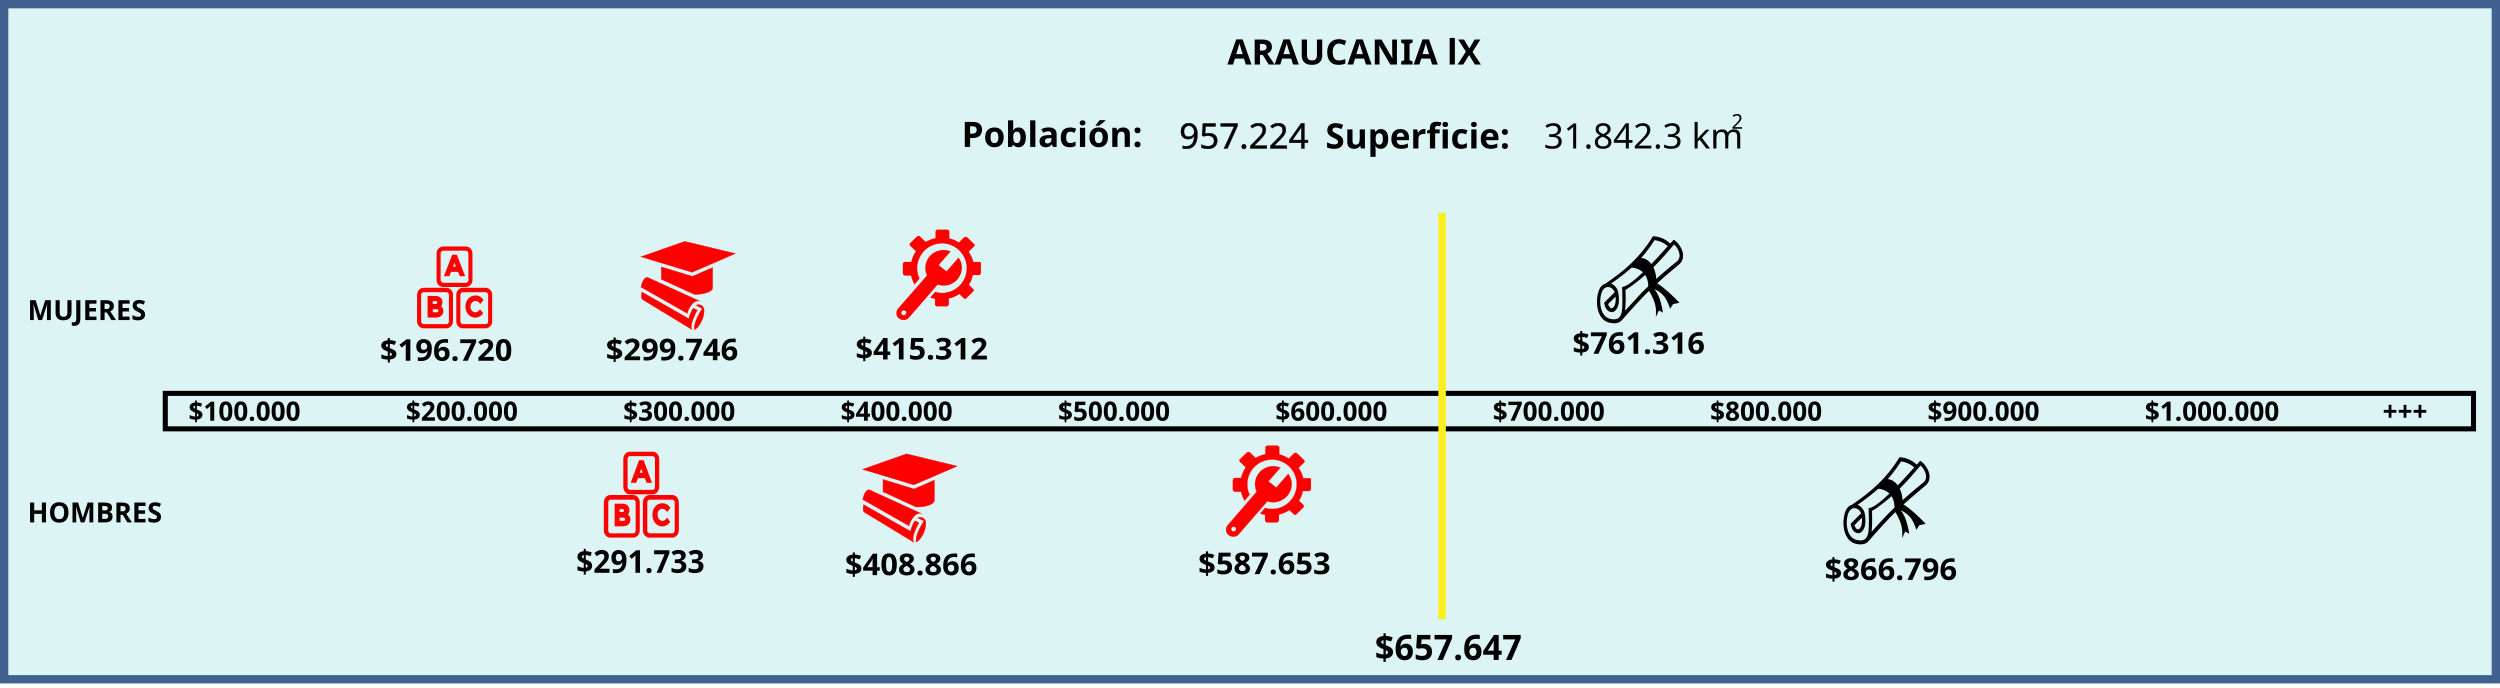
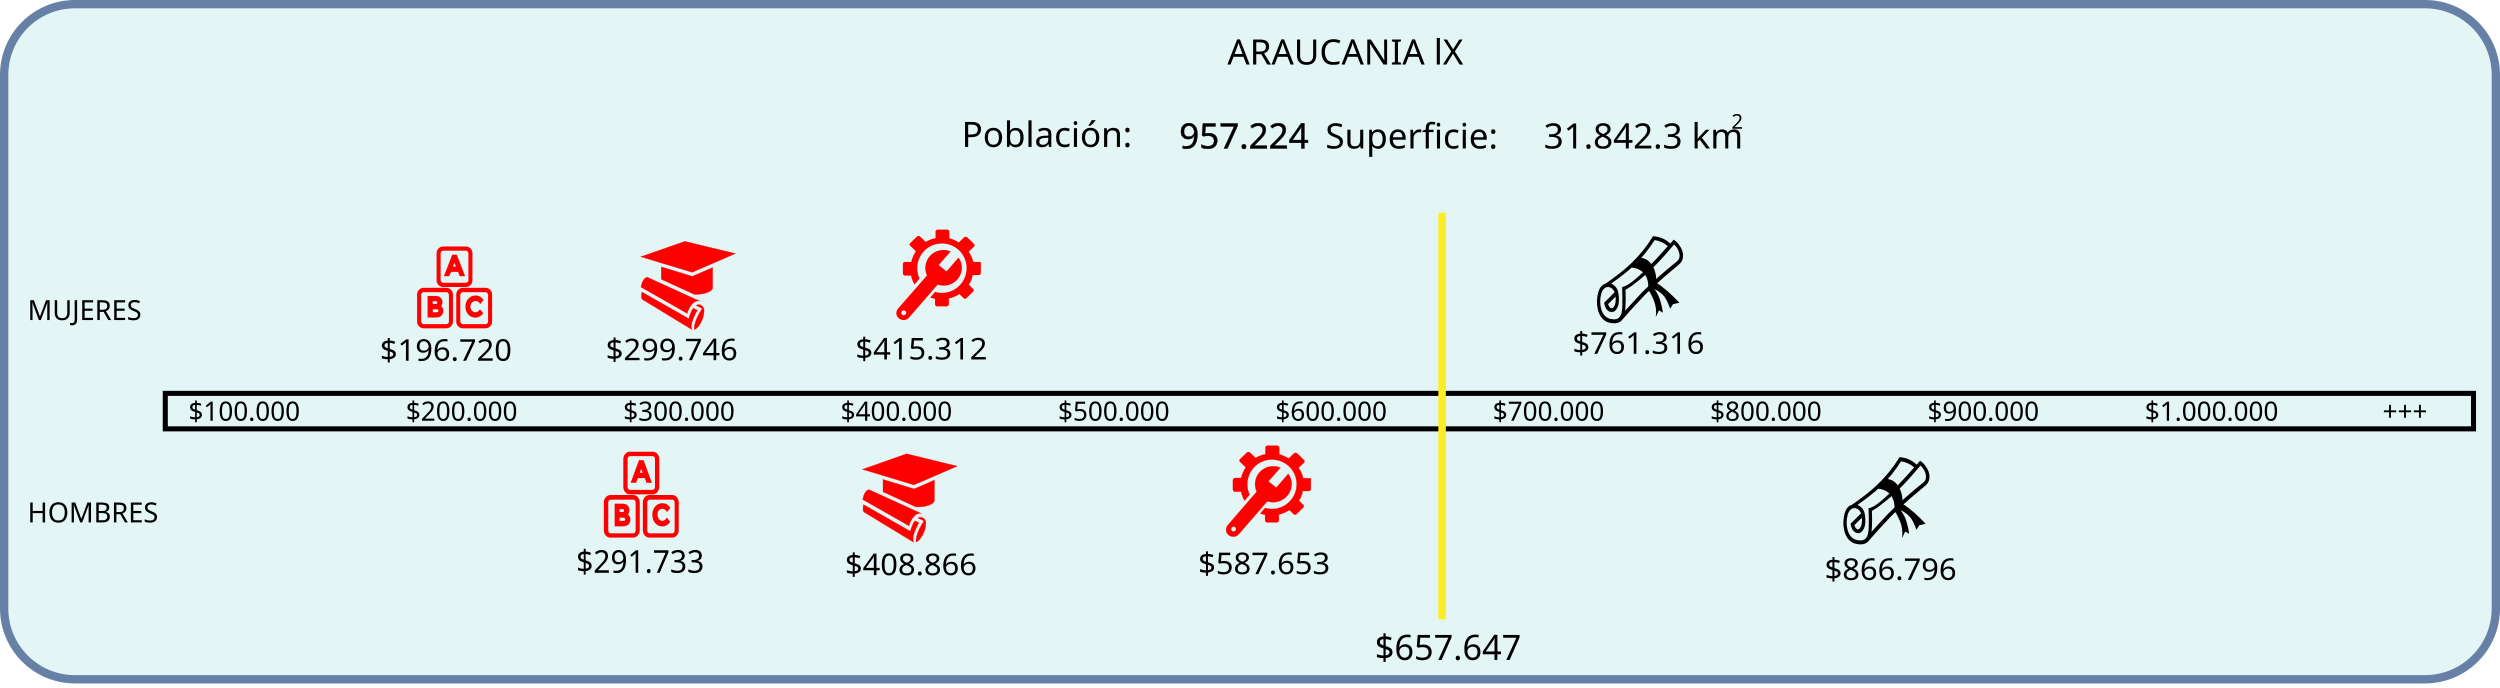
- <svg xmlns="http://www.w3.org/2000/svg" id="Capa_1" data-name="Capa 1" viewBox="0 0 1500.5 412.6">
-   <defs>
-     <style>.cls-1{fill:#dcf4f3;stroke:#416190;stroke-miterlimit:5.83;stroke-width:5px;}.cls-11,.cls-2,.cls-3{fill:none;}.cls-11,.cls-2{stroke:#000;}.cls-11,.cls-15,.cls-17,.cls-19,.cls-2,.cls-20{stroke-miterlimit:10;}.cls-2{stroke-width:3.04px;}.cls-10,.cls-11,.cls-12,.cls-14,.cls-16,.cls-18,.cls-4,.cls-5,.cls-6,.cls-8,.cls-9{isolation:isolate;}.cls-4,.cls-5,.cls-6{font-size:16px;}.cls-16,.cls-18,.cls-4,.cls-5,.cls-6,.cls-8{font-family:Optima-Bold, Optima;}.cls-14,.cls-16,.cls-18,.cls-4,.cls-5,.cls-6,.cls-8,.cls-9{font-weight:700;}.cls-5{letter-spacing:1.72em;}.cls-6{letter-spacing:0.58em;}.cls-15,.cls-17,.cls-19,.cls-20,.cls-7{fill:red;}.cls-10,.cls-11,.cls-8,.cls-9{font-size:21px;}.cls-14,.cls-9{font-family:Verdana-Bold, Verdana;}.cls-10,.cls-11,.cls-12{font-family:Optima-Regular, Optima;}.cls-11{stroke-width:0.25px;}.cls-12{font-size:12.24px;}.cls-13{fill:#fcee21;}.cls-14{font-size:16.65px;}.cls-15,.cls-17,.cls-19,.cls-20{stroke:red;}.cls-15{stroke-width:1.37px;}.cls-16{font-size:18.93px;}.cls-17{stroke-width:1.33px;}.cls-18{font-size:18px;}.cls-19{stroke-width:0.22px;}.cls-20{stroke-width:0.14px;}.cls-21{fill-rule:evenodd;}</style>
-   </defs>
-   <rect class="cls-1" x="2.5" y="2.5" width="1495.5" height="405.2" />
-   <rect class="cls-2" x="99.2" y="236.1" width="1385.4" height="21.3" />
-   <rect class="cls-3" x="113.1" y="240.5" width="1371.8" height="36.8" />
-   <text class="cls-4" transform="translate(113.13 252.51) scale(0.98 1)">$100.000</text>
-   <text class="cls-5" transform="translate(178.48 252.51) scale(0.98 1)"> </text>
-   <text class="cls-5" transform="translate(210.98 252.51) scale(0.98 1)"> </text>
-   <text class="cls-4" transform="translate(243.6 252.51) scale(0.98 1)">$200.000</text>
-   <text class="cls-5" transform="translate(308.94 252.51) scale(0.98 1)"> </text>
-   <text class="cls-5" transform="translate(341.45 252.51) scale(0.98 1)"> </text>
-   <text class="cls-4" transform="translate(374.06 252.51) scale(0.98 1)">$300.000</text>
-   <text class="cls-5" transform="translate(439.41 252.51) scale(0.98 1)"> </text>
-   <text class="cls-5" transform="translate(471.92 252.51) scale(0.98 1)"> </text>
-   <text class="cls-4" transform="translate(504.53 252.51) scale(0.98 1)">$400.000</text>
-   <text class="cls-5" transform="translate(569.88 252.51) scale(0.98 1)"> </text>
-   <text class="cls-5" transform="translate(602.38 252.51) scale(0.98 1)"> </text>
-   <text class="cls-4" transform="translate(635.01 252.51) scale(0.98 1)">$500.000</text>
-   <text class="cls-5" transform="translate(700.35 252.51) scale(0.98 1)"> </text>
-   <text class="cls-5" transform="translate(732.85 252.51) scale(0.98 1)"> </text>
-   <text class="cls-4" transform="translate(765.47 252.51) scale(0.98 1)">$600.000</text>
-   <text class="cls-5" transform="translate(830.82 252.51) scale(0.98 1)"> </text>
-   <text class="cls-5" transform="translate(863.32 252.51) scale(0.98 1)"> </text>
-   <text class="cls-4" transform="translate(895.94 252.51) scale(0.98 1)">$700.000</text>
-   <text class="cls-5" transform="translate(961.28 252.51) scale(0.98 1)"> </text>
-   <text class="cls-5" transform="translate(993.79 252.51) scale(0.98 1)"> </text>
-   <text class="cls-4" transform="translate(1026.4 252.51) scale(0.98 1)">$800.000</text>
-   <text class="cls-5" transform="translate(1091.75 252.51) scale(0.98 1)"> </text>
-   <text class="cls-5" transform="translate(1124.25 252.51) scale(0.98 1)"> </text>
-   <text class="cls-4" transform="translate(1156.87 252.51) scale(0.98 1)">$900.000</text>
-   <text class="cls-5" transform="translate(1222.21 252.51) scale(0.98 1)"> </text>
-   <text class="cls-5" transform="translate(1254.72 252.51) scale(0.98 1)"> </text>
-   <text class="cls-4" transform="translate(1287.33 252.51) scale(0.98 1)">$1.000.000 </text>
-   <text class="cls-6" transform="translate(1370.1 252.51) scale(0.98 1)"> </text>
-   <text class="cls-5" transform="translate(1385.19 252.51) scale(0.98 1)"> </text>
-   <text class="cls-4" transform="translate(1417.8 252.51) scale(0.98 1)">
-     <tspan xml:space="preserve">   +++</tspan>
-   </text>
-   <path class="cls-7" d="M588.36,157.3h-3.7a17,17,0,0,0-2.8-6.1l3.2-3.1a1.52,1.52,0,0,0,.4-.8,1,1,0,0,0-.4-.8l-4.1-4a1.49,1.49,0,0,0-1.8,0l-3.2,3.1a20.62,20.62,0,0,0-5.7-2.5v-4a1.29,1.29,0,0,0-1.2-1.2h-5.9a1.29,1.29,0,0,0-1.2,1.2V143a19.1,19.1,0,0,0-5.9,2.3l-3.4-3.3a1.49,1.49,0,0,0-1.8,0l-4.1,4a1,1,0,0,0,0,1.6l3.4,3.3a21.81,21.81,0,0,0-2.8,6.4h-3.8a1.29,1.29,0,0,0-1.2,1.2v5.8a1.29,1.29,0,0,0,1.2,1.2h3.7a19.57,19.57,0,0,0,2.1,5.4l3-3.6a14.84,14.84,0,1,1,13.5,8.6,14.71,14.71,0,0,1-4.2-.6l-2.9,3.4a24.54,24.54,0,0,0,2.9.8v3.3a1.29,1.29,0,0,0,1.2,1.2h5.9a1.29,1.29,0,0,0,1.2-1.2v-3.5a18.51,18.51,0,0,0,6.3-2.7l2.6,2.5a1,1,0,0,0,1.6,0l4.1-4a1.52,1.52,0,0,0,.4-.8,1,1,0,0,0-.4-.8L582,171a12.9,12.9,0,0,0,2.3-5.8H588a1.29,1.29,0,0,0,1.2-1.2v-5.8C589.56,157.9,589.16,157.3,588.36,157.3Z" transform="translate(-0.46 -0.1)" />
-   <path class="cls-7" d="M577.76,159.9a10.48,10.48,0,0,0-2-5.2l-7.2,8.3-4.7-3.8,7.2-8.2a10.37,10.37,0,0,0-5.2-.8,10.84,10.84,0,0,0-10,11.6,10.64,10.64,0,0,0,.9,3.5l.1.1-17.4,19.9a4.3,4.3,0,0,0-1,3.1,3.93,3.93,0,0,0,1.5,2.8,4.55,4.55,0,0,0,3.2,1,4.14,4.14,0,0,0,2.9-1.5l17.2-19.8.2.1a10.92,10.92,0,0,0,14.3-11.1ZM543,189.3a1.47,1.47,0,0,1-1.6-1.3,1.54,1.54,0,0,1,1.4-1.6,1.47,1.47,0,0,1,1.6,1.3A1.54,1.54,0,0,1,543,189.3Z" transform="translate(-0.46 -0.1)" />
-   <rect class="cls-3" x="825.2" y="380.3" width="92" height="32.3" />
-   <text class="cls-8" transform="translate(825.15 396.08) scale(0.98 1)">$657.647</text>
-   <rect class="cls-3" x="590.2" y="23" width="439.9" height="108.7" />
-   <text class="cls-9" transform="translate(736.67 38.72)">ARAUCANIA lX</text>
-   <text class="cls-9" transform="translate(577.18 88.18)">Población: </text>
-   <text class="cls-10" transform="translate(707.76 89.12)">957.224 </text>
-   <text class="cls-11" transform="translate(707.76 89.12)">957.224 </text>
-   <text class="cls-9" transform="translate(795.5 89.12)">Superficie:</text>
-   <text class="cls-10" transform="translate(921.08 89.12)">
-     <tspan xml:space="preserve"> 31.842.3 km</tspan>
-   </text>
-   <text class="cls-12" transform="translate(1039.2 77.27)">2</text>
-   <rect class="cls-13" x="863.3" y="127.7" width="4.5" height="244" />
-   <rect class="cls-3" x="16.6" y="180.2" width="105.4" height="23.7" />
-   <text class="cls-14" transform="translate(16.58 192.09) scale(0.98 1)">MUJERES</text>
-   <rect class="cls-3" x="16.6" y="301.6" width="96.2" height="26" />
-   <text class="cls-14" transform="translate(16.58 313.53) scale(0.98 1)">HOMBRES</text>
-   <rect class="cls-3" x="215.7" y="64.4" width="80.5" height="23.3" />
-   <path class="cls-15" d="M380.56,297.9h-13.8c-1.7,0-3.2,1.7-3.2,3.8v16.6c0,2.1,1.4,3.8,3.2,3.8h13.8c1.7,0,3.2-1.7,3.2-3.8V301.7C383.76,299.6,382.36,297.9,380.56,297.9Zm2.1,20.5a2.28,2.28,0,0,1-2,2.5h-13.8a2.28,2.28,0,0,1-2-2.5V301.8a2.28,2.28,0,0,1,2-2.5h13.8a2.28,2.28,0,0,1,2,2.5v16.6Z" transform="translate(-0.46 -0.1)" />
-   <path class="cls-15" d="M376.06,308.9a2.52,2.52,0,0,0,1.5-2.6c0-1.8-1-3.2-3.6-3.2h-3.9v12.2h4.4c2.6,0,3.7-1.6,3.7-3.4A3.1,3.1,0,0,0,376.06,308.9Zm-4.4-3.9h2.2c1.1,0,1.8.3,1.8,1.6q0,1.5-1.8,1.5h-2.2V305Zm2.7,8.4h-2.7v-3.3h2.5c1.4,0,2.2.5,2.2,1.6C376.36,313.1,375.56,313.4,374.36,313.4Z" transform="translate(-0.46 -0.1)" />
-   <path class="cls-15" d="M392.26,296.1c1.7,0,3.2-1.7,3.2-3.8V275.7c0-2.1-1.4-3.8-3.2-3.8h-13.8c-1.7,0-3.2,1.7-3.2,3.8v16.6c0,2.1,1.4,3.8,3.2,3.8Zm-15.8-3.8V275.7a2.28,2.28,0,0,1,2-2.5h13.8a2.28,2.28,0,0,1,2,2.5v16.6a2.28,2.28,0,0,1-2,2.5h-13.8A2.42,2.42,0,0,1,376.46,292.3Z" transform="translate(-0.46 -0.1)" />
-   <path class="cls-15" d="M382.86,286.4H388l1,2.8h1.8l-4.5-12.2h-1.8L380,289.2h1.8Zm2.5-6.9,1.8,5h-3.7Z" transform="translate(-0.46 -0.1)" />
-   <path class="cls-15" d="M404,297.9h-13.8c-1.7,0-3.2,1.7-3.2,3.8v16.6c0,2.1,1.4,3.8,3.2,3.8H404c1.7,0,3.2-1.7,3.2-3.8V301.7C407.16,299.6,405.76,297.9,404,297.9Zm2.1,20.5a2.28,2.28,0,0,1-2,2.5h-13.8a2.28,2.28,0,0,1-2-2.5V301.8a2.28,2.28,0,0,1,2-2.5h13.8a2.28,2.28,0,0,1,2,2.5v16.6Z" transform="translate(-0.46 -0.1)" />
-   <path class="cls-15" d="M398,304.8a3.65,3.65,0,0,1,2.9,1.5l1.1-1.4a4.72,4.72,0,0,0-3.9-2.1c-3.2,0-5.4,2.7-5.4,6.3s2.3,6.3,5.3,6.3a4.85,4.85,0,0,0,3.9-2.1l-1.1-1.4a3.33,3.33,0,0,1-2.8,1.5c-1.8,0-3.5-1.8-3.5-4.3C394.26,306.5,396,304.8,398,304.8Z" transform="translate(-0.46 -0.1)" />
-   <rect class="cls-3" x="345.8" y="329.6" width="84.1" height="25.4" />
-   <text class="cls-16" transform="translate(345.81 343.78) scale(0.95 1)">$291.733</text>
-   <path class="cls-17" d="M268.46,173.5h-13.8a3.46,3.46,0,0,0-3.2,3.6v15.8a3.39,3.39,0,0,0,3.2,3.6h13.8a3.46,3.46,0,0,0,3.2-3.6V177.1A3.39,3.39,0,0,0,268.46,173.5Zm2.1,19.5a2.16,2.16,0,0,1-2.1,2.3h-13.8a2.3,2.3,0,0,1-2.1-2.3V177.2a2.25,2.25,0,0,1,2.1-2.4h13.8a2.32,2.32,0,0,1,2.1,2.4V193Z" transform="translate(-0.46 -0.1)" />
-   <path class="cls-17" d="M263.86,184a2.39,2.39,0,0,0,1.5-2.5c0-1.7-1-3.1-3.6-3.1h-4V190h4.4c2.6,0,3.7-1.5,3.7-3.2A2.49,2.49,0,0,0,263.86,184Zm-4.3-3.8h2.2c1.1,0,1.8.3,1.8,1.6,0,1-.6,1.4-1.9,1.4h-2.2l.1-3Zm2.7,8h-2.7V185h2.5c1.4,0,2.2.5,2.2,1.5C264.16,187.9,263.46,188.2,262.26,188.2Z" transform="translate(-0.46 -0.1)" />
-   <path class="cls-17" d="M280.16,171.7a3.46,3.46,0,0,0,3.2-3.6V152.3a3.39,3.39,0,0,0-3.2-3.6h-13.8a3.46,3.46,0,0,0-3.2,3.6v15.8a3.39,3.39,0,0,0,3.2,3.6Zm-15.9-3.6V152.3a2.25,2.25,0,0,1,2.1-2.4h13.8a2.32,2.32,0,0,1,2.1,2.4v15.8a2.25,2.25,0,0,1-2.1,2.4h-13.8A2.32,2.32,0,0,1,264.26,168.1Z" transform="translate(-0.46 -0.1)" />
-   <path class="cls-17" d="M270.76,162.6h5.1l1,2.6h1.8l-4.5-11.6h-1.8l-4.5,11.6h1.8Zm2.5-6.6,1.8,4.8h-3.7Z" transform="translate(-0.46 -0.1)" />
-   <path class="cls-17" d="M292,173.5h-13.8a3.46,3.46,0,0,0-3.2,3.6v15.8a3.39,3.39,0,0,0,3.2,3.6H292a3.46,3.46,0,0,0,3.2-3.6V177.1A3.46,3.46,0,0,0,292,173.5Zm2.1,19.5a2.16,2.16,0,0,1-2.1,2.3h-13.8a2.3,2.3,0,0,1-2.1-2.3V177.2a2.25,2.25,0,0,1,2.1-2.4H292a2.32,2.32,0,0,1,2.1,2.4V193Z" transform="translate(-0.46 -0.1)" />
-   <path class="cls-17" d="M285.86,180.1a3.54,3.54,0,0,1,2.9,1.4l1.1-1.4a4.88,4.88,0,0,0-3.9-2c-3.2,0-5.5,2.6-5.5,6s2.3,6,5.3,6a5,5,0,0,0,3.9-2l-1.1-1.3a3.51,3.51,0,0,1-2.9,1.4,3.84,3.84,0,0,1-3.5-4.1C282.26,181.7,283.86,180.1,285.86,180.1Z" transform="translate(-0.46 -0.1)" />
-   <rect class="cls-3" x="228.1" y="203" width="93.1" height="18.8" />
-   <text class="cls-18" transform="translate(228.05 216.52) scale(1.03 1)">$196.720</text>
-   <path class="cls-19" d="M554.66,311.1a3,3,0,0,0-2.1-.5,2.1,2.1,0,0,0-1.1.4l3.6,1.8a42.12,42.12,0,0,0-2.9,5.1,23.66,23.66,0,0,0-1.5,4,10.2,10.2,0,0,0-.4,3.5c1.7-.5,3.5-2.9,4.7-5.8a15.09,15.09,0,0,0,1.2-6.1A3.48,3.48,0,0,0,554.66,311.1Z" transform="translate(-0.46 -0.1)" />
-   <path class="cls-19" d="M530.46,287.9v7.4l19.9,9.1h0a34,34,0,0,0,4.5-.3c3.9-.7,6.4-2.1,6.4-3.6V288.3l-12.2,5.3Z" transform="translate(-0.46 -0.1)" />
-   <polygon class="cls-19" points="544.1 272.4 517.7 281.7 530 285.4 548.5 291 560.8 285.7 574.4 279.8 544.1 272.4" />
-   <path class="cls-19" d="M548.46,322.8a.9.9,0,0,1,.1-.5,1.27,1.27,0,0,0,.1-.6v-.1a25,25,0,0,1,1.8-4.8A15.09,15.09,0,0,1,552,314v-.1l-2.4-1.2a10.78,10.78,0,0,0-1.4,2.6,23.15,23.15,0,0,0-1.3,3.7l-28.1-16-.2,1c-.2,1.5-.2,3,.6,3.5l29.6,18A5.6,5.6,0,0,1,548.46,322.8Z" transform="translate(-0.46 -0.1)" />
-   <path class="cls-19" d="M546.56,314c1.7-4.1,4.6-6.5,6.9-5.7h-.1l-30.9-14.1c-1.2-.6-2.8,1-3.7,3.8a13.32,13.32,0,0,0-.5,1.9l27.8,15.8A8.45,8.45,0,0,1,546.56,314Z" transform="translate(-0.46 -0.1)" />
-   <rect class="cls-3" x="507.1" y="331.7" width="100" height="21" />
-   <text class="cls-18" transform="translate(507.14 345.19) scale(1.03 1)">$408.866</text>
-   <rect class="cls-3" x="513.4" y="202.2" width="103.7" height="22.3" />
-   <text class="cls-18" transform="translate(513.43 215.74) scale(1.03 1)">$415.312</text>
-   <path class="cls-20" d="M786.36,287.1h-3.7a18.25,18.25,0,0,0-2.8-6.2l3.2-3.1a1.52,1.52,0,0,0,.4-.8,1,1,0,0,0-.4-.8l-4.1-4a1.49,1.49,0,0,0-1.8,0l-3.2,3.1a20.62,20.62,0,0,0-5.7-2.5v-4a1.29,1.29,0,0,0-1.2-1.2h-5.9a1.29,1.29,0,0,0-1.2,1.2v3.9a19.1,19.1,0,0,0-5.9,2.3l-3.4-3.3a1.49,1.49,0,0,0-1.8,0l-4.1,4a1,1,0,0,0,0,1.6l3.4,3.3a21.81,21.81,0,0,0-2.8,6.4h-3.7a1.29,1.29,0,0,0-1.2,1.2V294a1.29,1.29,0,0,0,1.2,1.2h3.7a19.57,19.57,0,0,0,2.1,5.4l3-3.6a14.84,14.84,0,1,1,13.5,8.6,14.71,14.71,0,0,1-4.2-.6l-2.9,3.3a24.54,24.54,0,0,0,2.9.8v3.3a1.29,1.29,0,0,0,1.2,1.2h5.9a1.29,1.29,0,0,0,1.2-1.2v-3.5a18.51,18.51,0,0,0,6.3-2.7l2.6,2.5a1,1,0,0,0,1.6,0l4.1-4a1.52,1.52,0,0,0,.4-.8,1,1,0,0,0-.4-.8l-2.6-2.5a12.9,12.9,0,0,0,2.3-5.8h3.7a1.29,1.29,0,0,0,1.2-1.2v-5.8C787.56,287.7,787.16,287.1,786.36,287.1Z" transform="translate(-0.46 -0.1)" />
-   <path class="cls-20" d="M775.66,289.7a10.48,10.48,0,0,0-2-5.2l-7.2,8.3-4.7-3.8,7.2-8.2a10.37,10.37,0,0,0-5.2-.8,10.84,10.84,0,0,0-10,11.6,11.31,11.31,0,0,0,.9,3.5l.1.1-17.4,20.1a4.3,4.3,0,0,0-1,3.1,3.93,3.93,0,0,0,1.5,2.8,4.55,4.55,0,0,0,3.2,1,4.14,4.14,0,0,0,2.9-1.5l17.2-19.8.2.1a10.87,10.87,0,0,0,4.4.5C771.66,300.8,776.26,295.6,775.66,289.7ZM741,319.1a1.47,1.47,0,0,1-1.6-1.3,1.54,1.54,0,0,1,1.4-1.6,1.47,1.47,0,0,1,1.6,1.3A1.55,1.55,0,0,1,741,319.1Z" transform="translate(-0.46 -0.1)" />
-   <rect class="cls-3" x="719.1" y="331.1" width="86.8" height="19.6" />
-   <text class="cls-18" transform="translate(719.14 344.58) scale(1.03 1)">$587.653</text>
-   <path d="M1005.06,143.9q-.75.9-2.1,2.4c-3.8-3.6-7.5-4.1-10.3-4.5-8,13-17,20.6-28.8,28.7a3,3,0,0,0-1.1.4c-2.1,1.4-3,3.8-3.5,6.7-1.2,6.7.9,14.8,7.2,16.2,3.7.8,6.1.2,7.7-1.8,1.2-1.4,6.5-7.5,13.3-14.6,7.7-7.9,17-15.4,20.8-18.6,3.5-3,2.8-7.7.3-11.3a11.92,11.92,0,0,0-3.3-3.4Zm-29.2,42.7a89.67,89.67,0,0,0,.2-12.5,43.6,43.6,0,0,0,5.8-4c8.9-6.7,16.1-14.6,23.4-23.3,2.6,2.4,4.9,7.3,1.8,10.1a256.15,256.15,0,0,0-21,18.6C982.06,179.8,978.36,183.8,975.86,186.6Zm-3.3,3.7c-1.1,1.4-2.8,1.8-5.6,1.2-5.8-1.4-7-9.5-5.4-15.2,1.6-5.5,6.5-4.7,8-.8l-6.3,6.3c.2.6.5,4.6,3.7,5.5,2.3.8,4.2-1.6,4.9-4.4a17.64,17.64,0,0,0,0-6.5,7.27,7.27,0,0,0-4.4-6.1c11-7.7,18.5-14.2,26.1-26.1a15.41,15.41,0,0,1,7.9,3.6c-7.3,8.5-22.4,24.5-27.4,24.5,0,1.2.5,11.3-.2,14.8A6.58,6.58,0,0,1,972.56,190.3Zm-2.4-12.2c.2,2.2,0,4.9-1.2,6.3-1.2,1.8-2.8,0-3.3-1.8Z" transform="translate(-0.46 -0.1)" />
-   <path class="cls-21" d="M1002.86,185.4a28.28,28.28,0,0,0-3.3-7.1,16.22,16.22,0,0,0-6.1-4.7,21.63,21.63,0,0,1,3.7,7.7,47.41,47.41,0,0,1,1.4,6.5l-2.4-1.4-1.9,4a20,20,0,0,0-1.2-10.1c-1.9-4.7-3.3-6.1-3.3-6.1.5-8.5-3.2-13-10.7-13.6l5.6-5.7c6.6-.2,10.5,7.9,9.8,14.8,5.1,3.2,9.8,7.7,14,12.1l-3.8.8Z" transform="translate(-0.46 -0.1)" />
-   <rect class="cls-3" x="943.8" y="198.8" width="92.4" height="17.8" />
-   <text class="cls-18" transform="translate(943.77 212.34) scale(1.03 1)">$761.316</text>
-   <path d="M1153,276.6q-.75.9-2.1,2.4a16.21,16.21,0,0,0-10.3-4.5c-8,13-17,20.6-28.8,28.7a3,3,0,0,0-1.1.4c-2.1,1.4-3,3.8-3.5,6.7-1.2,6.7.9,14.8,7.2,16.2,3.7.8,6.1.2,7.7-1.8,1.2-1.4,6.5-7.5,13.3-14.6,7.7-7.9,17-15.4,20.8-18.6,3.5-3,2.8-7.7.3-11.3a11.92,11.92,0,0,0-3.3-3.4Zm-29.2,42.7a89.67,89.67,0,0,0,.2-12.5,43.6,43.6,0,0,0,5.8-4c8.9-6.7,16.1-14.6,23.4-23.3,2.6,2.4,4.9,7.3,1.8,10.1a256.15,256.15,0,0,0-21,18.6C1129.86,312.6,1126.16,316.5,1123.76,319.3Zm-3.3,3.7c-1.1,1.4-2.8,1.8-5.6,1.2-5.8-1.4-7-9.5-5.4-15.2,1.6-5.5,6.5-4.7,8-.8l-6.3,6.3c.2.6.5,4.5,3.7,5.5,2.3.8,4.2-1.6,4.9-4.3a17.64,17.64,0,0,0,0-6.5,7.27,7.27,0,0,0-4.4-6.1c11-7.7,18.5-14.2,26.1-26.1a15.41,15.41,0,0,1,7.9,3.6c-7.3,8.5-22.4,24.5-27.4,24.5,0,1.2.5,11.3-.2,14.8A7.28,7.28,0,0,1,1120.46,323Zm-2.5-12.2c.2,2.2,0,4.9-1.2,6.3-1.2,1.8-2.8,0-3.3-1.8Z" transform="translate(-0.46 -0.1)" />
-   <path class="cls-21" d="M1150.66,318.1a26.72,26.72,0,0,0-3.3-7.1,17.53,17.53,0,0,0-6.1-4.7,21.63,21.63,0,0,1,3.7,7.7,47.41,47.41,0,0,1,1.4,6.5l-2.4-1.4-1.9,4a20,20,0,0,0-1.2-10.1c-1.9-4.7-3.3-6.1-3.3-6.1.5-8.5-3.2-13-10.7-13.6l5.6-5.7c6.6-.2,10.5,7.9,9.8,14.8,5.1,3.2,9.8,7.7,14,12.1l-3.8.8Z" transform="translate(-0.46 -0.1)" />
-   <rect class="cls-3" x="1095.1" y="334.5" width="109" height="19.1" />
-   <text class="cls-18" transform="translate(1095.14 348.05) scale(1.03 1)">$866.796</text>
-   <rect class="cls-3" x="363.6" y="202.7" width="99.6" height="21.9" />
-   <text class="cls-18" transform="translate(363.58 216.21) scale(1.03 1)">$299.746</text>
-   <path class="cls-19" d="M421.56,183.5a3,3,0,0,0-2.1-.5,2.1,2.1,0,0,0-1.1.4l3.6,1.9a42.12,42.12,0,0,0-2.9,5.1,23.66,23.66,0,0,0-1.5,4,10.2,10.2,0,0,0-.4,3.5c1.7-.5,3.5-2.9,4.7-5.8a15.09,15.09,0,0,0,1.2-6.1A3.59,3.59,0,0,0,421.56,183.5Z" transform="translate(-0.46 -0.1)" />
-   <path class="cls-19" d="M397.36,160.3v7.4l19.9,9.1h0a34,34,0,0,0,4.5-.3c3.9-.7,6.4-2.1,6.4-3.6V160.7L416,166Z" transform="translate(-0.46 -0.1)" />
-   <polygon class="cls-19" points="411 144.9 384.7 154.1 396.9 157.8 415.4 163.4 427.7 158.1 441.3 152.2 411 144.9" />
-   <path class="cls-19" d="M415.46,195.2a.9.9,0,0,1,.1-.5,1.27,1.27,0,0,0,.1-.6V194a25,25,0,0,1,1.8-4.8,15.09,15.09,0,0,1,1.5-2.8v-.1l-2.4-1.2a10.78,10.78,0,0,0-1.4,2.6,23.15,23.15,0,0,0-1.3,3.7l-28.1-16-.2,1c-.2,1.5-.2,3,.6,3.5l29.6,18A3.85,3.85,0,0,1,415.46,195.2Z" transform="translate(-0.46 -0.1)" />
-   <path class="cls-19" d="M413.46,186.5c1.7-4.1,4.6-6.5,6.9-5.7h-.1l-30.9-14.1c-1.2-.6-2.8,1-3.7,3.8a13.32,13.32,0,0,0-.5,1.9L413,188.2A6.87,6.87,0,0,1,413.46,186.5Z" transform="translate(-0.46 -0.1)" />
+ <svg xmlns="http://www.w3.org/2000/svg" version="1.1" id="Capa_1" x="0px" y="0px" viewBox="0 0 1500.5 412.6" style="enable-background:new 0 0 1500.5 412.6;" xml:space="preserve">
+   <style type="text/css">
+ 	.st0{opacity:0.8;fill:#DCF4F3;stroke:#416190;stroke-width:5;stroke-miterlimit:5.83;}
+ 	.st1{fill:none;stroke:#000000;stroke-width:3.04;stroke-miterlimit:10;}
+ 	.st2{fill:none;}
+ 	.st3{font-family:'Arial-BoldMT';}
+ 	.st4{font-size:16px;}
+ 	.st5{fill:#FF0000;}
+ 	.st6{font-size:21px;}
+ 	.st7{font-family:'Verdana-Bold';}
+ 	.st8{font-family:'ArialMT';}
+ 	.st9{fill:none;stroke:#000000;stroke-width:0.25;stroke-miterlimit:10;}
+ 	.st10{font-size:12.24px;}
+ 	.st11{fill:#FCEE21;}
+ 	.st12{font-size:16.65px;}
+ 	.st13{fill:#FF0000;stroke:#FF0000;stroke-width:1.37;stroke-miterlimit:10;}
+ 	.st14{font-size:18.93px;}
+ 	.st15{fill:#FF0000;stroke:#FF0000;stroke-width:1.33;stroke-miterlimit:10;}
+ 	.st16{font-size:18px;}
+ 	.st17{fill:#FF0000;stroke:#FF0000;stroke-width:0.22;stroke-miterlimit:10;}
+ 	.st18{fill:#FF0000;stroke:#FF0000;stroke-width:0.14;stroke-miterlimit:10;}
+ </style>
+   <path class="st0" d="M45,2.5h1410.5c23.5,0,42.5,19,42.5,42.5v320.2c0,23.5-19,42.5-42.5,42.5H45c-23.5,0-42.5-19-42.5-42.5V45  C2.5,21.5,21.5,2.5,45,2.5z" />
+   <rect x="99.2" y="236.1" class="st1" width="1385.4" height="21.3" />
+   <rect x="113.1" y="240.5" class="st2" width="1371.8" height="36.8" />
+   <text transform="matrix(0.98 0 0 1 113.1299 252.5098)" class="st3 st4">$100.000</text>
+   <text transform="matrix(0.98 0 0 1 243.5996 252.5098)" class="st3 st4">$200.000</text>
+   <text transform="matrix(0.98 0 0 1 374.0596 252.5098)" class="st3 st4">$300.000</text>
+   <text transform="matrix(0.98 0 0 1 504.5298 252.5098)" class="st3 st4">$400.000</text>
+   <text transform="matrix(0.98 0 0 1 635.0098 252.5098)" class="st3 st4">$500.000</text>
+   <text transform="matrix(0.98 0 0 1 765.4697 252.5098)" class="st3 st4">$600.000</text>
+   <text transform="matrix(0.98 0 0 1 895.9395 252.5098)" class="st3 st4">$700.000</text>
+   <text transform="matrix(0.98 0 0 1 1026.399 252.5098)" class="st3 st4">$800.000</text>
+   <text transform="matrix(0.98 0 0 1 1156.87 252.5098)" class="st3 st4">$900.000</text>
+   <text transform="matrix(0.98 0 0 1 1287.33 252.5098)" class="st3 st4">$1.000.000</text>
+   <text transform="matrix(0.98 0 0 1 1417.8 252.5098)" class="st3 st4">   +++</text>
+   <path class="st5" d="M587.9,157.2h-3.7c-0.5-2.2-1.5-4.3-2.8-6.1l3.2-3.1c0.2-0.2,0.3-0.5,0.4-0.8c0-0.3-0.1-0.6-0.4-0.8l-4.1-4  c-0.5-0.4-1.3-0.4-1.8,0l-3.2,3.1c-1.8-1.1-3.7-2-5.7-2.5v-4c0-0.6-0.6-1.2-1.2-1.2h-5.9c-0.6,0-1.2,0.6-1.2,1.2v3.9  c-2.1,0.4-4.1,1.2-5.9,2.3l-3.4-3.3c-0.5-0.4-1.3-0.4-1.8,0l-4.1,4c-0.4,0.3-0.5,1-0.2,1.4c0.1,0.1,0.1,0.1,0.2,0.2l3.4,3.3  c-1.3,2-2.2,4.1-2.8,6.4h-3.8c-0.6,0-1.2,0.6-1.2,1.2v5.8c0,0.6,0.6,1.2,1.2,1.2h3.7c0.4,1.9,1.1,3.7,2.1,5.4l3-3.6  c-3.4-7.4-0.2-16.3,7.2-19.7c7.4-3.4,16.3-0.2,19.7,7.2s0.2,16.3-7.2,19.7c-1.9,0.9-4.1,1.4-6.2,1.4c-1.4,0-2.8-0.2-4.2-0.6  l-2.9,3.4c0.9,0.3,1.9,0.6,2.9,0.8v3.3c0,0.6,0.6,1.2,1.2,1.2h5.9c0.6,0,1.2-0.6,1.2-1.2v-3.5c2.2-0.5,4.4-1.4,6.3-2.7l2.6,2.5  c0.3,0.4,1,0.5,1.4,0.2c0.1-0.1,0.1-0.1,0.2-0.2l4.1-4c0.2-0.2,0.3-0.5,0.4-0.8c0-0.3-0.1-0.6-0.4-0.8l-2.6-2.5  c1.2-1.7,2-3.7,2.3-5.8h3.7c0.6,0,1.2-0.6,1.2-1.2v-5.8C589.1,157.8,588.7,157.2,587.9,157.2z" />
+   <path class="st5" d="M577.3,159.8c-0.2-1.9-0.9-3.7-2-5.2l-7.2,8.3l-4.7-3.8l7.2-8.2c-1.6-0.7-3.4-1-5.2-0.8  c-6,0.4-10.4,5.6-10,11.6c0.1,1.2,0.4,2.4,0.9,3.5l0.1,0.1L539,185.2c-0.7,0.9-1.1,2-1,3.1c0.1,1.1,0.6,2.1,1.5,2.8  c0.9,0.7,2,1.1,3.2,1c1.1-0.1,2.2-0.6,2.9-1.5l17.2-19.8l0.2,0.1c5.7,1.9,11.9-1.2,13.8-7C577.2,162.6,577.4,161.2,577.3,159.8  L577.3,159.8z M542.5,189.2c-0.8,0.1-1.5-0.5-1.6-1.3c0-0.8,0.6-1.5,1.4-1.6c0.8-0.1,1.5,0.5,1.6,1.3  C544,188.4,543.4,189.1,542.5,189.2z" />
+   <rect x="825.2" y="380.3" class="st2" width="92" height="32.3" />
+   <text transform="matrix(0.98 0 0 1 825.1494 396.0801)" class="st3 st6">$657.647</text>
+   <rect x="590.2" y="23" class="st2" width="439.9" height="108.7" />
+   <text transform="matrix(1 0 0 1 736.67 38.72)" class="st7 st6">ARAUCANIA lX</text>
+   <text transform="matrix(1 0 0 1 577.18 88.18)" class="st7 st6">Población:</text>
+   <text transform="matrix(1 0 0 1 707.76 89.12)" class="st8 st6">957.224</text>
+   <text transform="matrix(1 0 0 1 707.76 89.12)" class="st9 st8 st6">957.224</text>
+   <text transform="matrix(1 0 0 1 795.5 89.12)" class="st7 st6">Superficie:</text>
+   <text transform="matrix(1 0 0 1 921.08 89.12)" class="st8 st6"> 31.842.3 km</text>
+   <text transform="matrix(1 0 0 1 1039.2 77.27)" class="st8 st10">2</text>
+   <rect x="863.3" y="127.7" class="st11" width="4.5" height="244" />
+   <rect x="16.6" y="180.2" class="st2" width="105.4" height="23.7" />
+   <text transform="matrix(0.98 0 0 1 16.5796 192.0898)" class="st7 st12">MUJERES</text>
+   <rect x="16.6" y="301.6" class="st2" width="96.2" height="26" />
+   <text transform="matrix(0.98 0 0 1 16.5796 313.5298)" class="st7 st12">HOMBRES</text>
+   <rect x="215.7" y="64.4" class="st2" width="80.5" height="23.3" />
+   <path class="st13" d="M380.1,297.8h-13.8c-1.7,0-3.2,1.7-3.2,3.8v16.6c0,2.1,1.4,3.8,3.2,3.8h13.8c1.7,0,3.2-1.7,3.2-3.8v-16.6  C383.3,299.5,381.9,297.8,380.1,297.8z M382.2,318.3c0.1,1.2-0.8,2.4-2,2.5h-13.8c-1.2-0.1-2.1-1.3-2-2.5v-16.6  c-0.1-1.2,0.8-2.4,2-2.5h13.8c1.2,0.1,2.1,1.3,2,2.5V318.3z" />
+   <path class="st13" d="M375.6,308.8c1-0.4,1.6-1.5,1.5-2.6c0-1.8-1-3.2-3.6-3.2h-3.9v12.2h4.4c2.6,0,3.7-1.6,3.7-3.4  C377.7,310.4,376.9,309.2,375.6,308.8z M371.2,304.9h2.2c1.1,0,1.8,0.3,1.8,1.6c0,1-0.6,1.5-1.8,1.5h-2.2V304.9z M373.9,313.3h-2.7  V310h2.5c1.4,0,2.2,0.5,2.2,1.6C375.9,313,375.1,313.3,373.9,313.3L373.9,313.3z" />
+   <path class="st13" d="M391.8,296c1.7,0,3.2-1.7,3.2-3.8v-16.6c0-2.1-1.4-3.8-3.2-3.8H378c-1.7,0-3.2,1.7-3.2,3.8v16.6  c0,2.1,1.4,3.8,3.2,3.8H391.8z M376,292.2v-16.6c-0.1-1.2,0.8-2.4,2-2.5h13.8c1.2,0.1,2.1,1.3,2,2.5v16.6c0.1,1.2-0.8,2.4-2,2.5H378  C376.8,294.5,375.9,293.4,376,292.2L376,292.2z" />
+   <path class="st13" d="M382.4,286.3h5.1l1,2.8h1.8l-4.5-12.2H384l-4.5,12.2h1.8L382.4,286.3z M384.9,279.4l1.8,5H383L384.9,279.4z" />
+   <path class="st13" d="M403.5,297.8h-13.8c-1.7,0-3.2,1.7-3.2,3.8v16.6c0,2.1,1.4,3.8,3.2,3.8h13.8c1.7,0,3.2-1.7,3.2-3.8v-16.6  C406.7,299.5,405.3,297.8,403.5,297.8z M405.6,318.3c0.1,1.2-0.8,2.4-2,2.5h-13.8c-1.2-0.1-2.1-1.3-2-2.5v-16.6  c-0.1-1.2,0.8-2.4,2-2.5h13.8c1.2,0.1,2.1,1.3,2,2.5V318.3z" />
+   <path class="st13" d="M397.5,304.7c1.1,0,2.2,0.6,2.9,1.5l1.1-1.4c-0.9-1.3-2.3-2.1-3.9-2.1c-3.2,0-5.4,2.7-5.4,6.3s2.3,6.3,5.3,6.3  c1.6,0,3-0.8,3.9-2.1l-1.1-1.4c-0.6,0.9-1.7,1.5-2.8,1.5c-1.8,0-3.5-1.8-3.5-4.3C393.8,306.4,395.5,304.7,397.5,304.7z" />
+   <rect x="345.8" y="329.6" class="st2" width="84.1" height="25.4" />
+   <text transform="matrix(0.95 0 0 1 345.8101 343.7798)" class="st3 st14">$291.733</text>
+   <path class="st15" d="M268,173.4h-13.8c-1.9,0.1-3.3,1.7-3.2,3.6v15.8c-0.1,1.9,1.3,3.5,3.2,3.6c0,0,0,0,0,0H268  c1.9-0.1,3.3-1.7,3.2-3.6V177C271.3,175.1,269.9,173.5,268,173.4C268,173.4,268,173.4,268,173.4z M270.1,192.9  c0.1,1.2-0.8,2.2-2,2.3c0,0-0.1,0-0.1,0h-13.8c-1.2-0.1-2.1-1.1-2.1-2.3v-15.8c-0.1-1.2,0.9-2.3,2.1-2.4c0,0,0,0,0,0H268  c1.2,0.1,2.1,1.2,2.1,2.4V192.9z" />
+   <path class="st15" d="M263.4,183.9c1-0.4,1.6-1.4,1.5-2.5c0-1.7-1-3.1-3.6-3.1h-4v11.6h4.4c2.6,0,3.7-1.5,3.7-3.2  C265.6,185.4,264.7,184.1,263.4,183.9z M259.1,180.1h2.2c1.1,0,1.8,0.3,1.8,1.6c0,1-0.6,1.4-1.9,1.4H259L259.1,180.1z M261.8,188.1  h-2.7v-3.2h2.5c1.4,0,2.2,0.5,2.2,1.5C263.7,187.8,263,188.1,261.8,188.1z" />
+   <path class="st15" d="M279.7,171.6c1.9-0.1,3.3-1.7,3.2-3.6v-15.8c0.1-1.9-1.3-3.5-3.2-3.6c0,0,0,0,0,0h-13.8  c-1.9,0.1-3.3,1.7-3.2,3.6V168c-0.1,1.9,1.3,3.5,3.2,3.6c0,0,0,0,0,0L279.7,171.6z M263.8,168v-15.8c-0.1-1.2,0.9-2.3,2.1-2.4  c0,0,0,0,0,0h13.8c1.2,0.1,2.1,1.2,2.1,2.4V168c0.1,1.2-0.9,2.3-2.1,2.4c0,0,0,0,0,0h-13.8C264.7,170.3,263.8,169.2,263.8,168  L263.8,168z" />
+   <path class="st15" d="M270.3,162.5h5.1l1,2.6h1.8l-4.5-11.6h-1.8l-4.5,11.6h1.8L270.3,162.5z M272.8,155.9l1.8,4.8h-3.7L272.8,155.9  z" />
+   <path class="st15" d="M291.5,173.4h-13.8c-1.9,0.1-3.3,1.7-3.2,3.6v15.8c-0.1,1.9,1.3,3.5,3.2,3.6c0,0,0,0,0,0h13.8  c1.9-0.1,3.3-1.7,3.2-3.6V177C294.8,175.1,293.4,173.5,291.5,173.4z M293.6,192.9c0.1,1.2-0.8,2.2-2,2.3c0,0-0.1,0-0.1,0h-13.8  c-1.2-0.1-2.1-1.1-2.1-2.3v-15.8c-0.1-1.2,0.9-2.3,2.1-2.4c0,0,0,0,0,0h13.8c1.2,0.1,2.1,1.2,2.1,2.4V192.9z" />
+   <path class="st15" d="M285.4,180c1.1,0,2.2,0.5,2.9,1.4l1.1-1.4c-0.9-1.2-2.4-2-3.9-2c-3.2,0-5.5,2.6-5.5,6s2.3,6,5.3,6  c1.5,0,3-0.8,3.9-2l-1.1-1.3c-0.7,0.9-1.8,1.4-2.9,1.4c-2.1-0.2-3.6-2-3.5-4.1C281.8,181.6,283.4,180,285.4,180z" />
+   <rect x="228.1" y="203" class="st2" width="93.1" height="18.8" />
+   <text transform="matrix(1.03 0 0 1 228.0503 216.52)" class="st3 st16">$196.720</text>
+   <path class="st17" d="M554.2,311c-0.6-0.4-1.4-0.6-2.1-0.5c-0.4,0-0.8,0.2-1.1,0.4l3.6,1.8c-1.1,1.6-2.1,3.3-2.9,5.1  c-0.6,1.3-1.1,2.6-1.5,4c-0.3,1.1-0.5,2.3-0.4,3.5c1.7-0.5,3.5-2.9,4.7-5.8c0.8-1.9,1.2-4,1.2-6.1C555.6,312.4,555,311.6,554.2,311z  " />
+   <path class="st17" d="M530,287.8v7.4l19.9,9.1l0,0c1.5,0,3-0.1,4.5-0.3c3.9-0.7,6.4-2.1,6.4-3.6v-12.2l-12.2,5.3L530,287.8z" />
+   <polygon class="st17" points="544.1,272.4 517.7,281.7 530,285.4 548.5,291 560.8,285.7 574.4,279.8 " />
+   <path class="st17" d="M548,322.7c0-0.2,0-0.3,0.1-0.5c0.1-0.2,0.1-0.4,0.1-0.6v-0.1c0.4-1.7,1-3.3,1.8-4.8c0.4-1,0.9-1.9,1.5-2.8  v-0.1l-2.4-1.2c-0.6,0.8-1.1,1.7-1.4,2.6c-0.5,1.2-1,2.4-1.3,3.7l-28.1-16l-0.2,1c-0.2,1.5-0.2,3,0.6,3.5l29.6,18  C548,324.5,547.9,323.6,548,322.7z" />
+   <path class="st17" d="M546.1,313.9c1.7-4.1,4.6-6.5,6.9-5.7h-0.1L522,294.1c-1.2-0.6-2.8,1-3.7,3.8c-0.2,0.6-0.4,1.3-0.5,1.9  l27.8,15.8C545.7,315,545.9,314.4,546.1,313.9z" />
+   <rect x="507.1" y="331.7" class="st2" width="100" height="21" />
+   <text transform="matrix(1.03 0 0 1 507.1401 345.1899)" class="st3 st16">$408.866</text>
+   <rect x="513.4" y="202.2" class="st2" width="103.7" height="22.3" />
+   <text transform="matrix(1.03 0 0 1 513.4302 215.7402)" class="st3 st16">$415.312</text>
+   <path class="st18" d="M785.9,287h-3.7c-0.5-2.2-1.5-4.3-2.8-6.2l3.2-3.1c0.2-0.2,0.3-0.5,0.4-0.8c0-0.3-0.1-0.6-0.4-0.8l-4.1-4  c-0.5-0.4-1.3-0.4-1.8,0l-3.2,3.1c-1.8-1.1-3.7-2-5.7-2.5v-4c0-0.6-0.6-1.2-1.2-1.2h-5.9c-0.6,0-1.2,0.6-1.2,1.2v3.9  c-2.1,0.4-4.1,1.2-5.9,2.3l-3.4-3.3c-0.5-0.4-1.3-0.4-1.8,0l-4.1,4c-0.4,0.3-0.5,1-0.2,1.4c0.1,0.1,0.1,0.1,0.2,0.2l3.4,3.3  c-1.3,2-2.2,4.1-2.8,6.4h-3.7c-0.6,0-1.2,0.6-1.2,1.2v5.8c0,0.6,0.6,1.2,1.2,1.2h3.7c0.4,1.9,1.1,3.7,2.1,5.4l3-3.6  c-3.4-7.4-0.2-16.3,7.2-19.7c7.4-3.4,16.3-0.2,19.7,7.2c3.4,7.4,0.2,16.3-7.2,19.7c-1.9,0.9-4.1,1.4-6.2,1.4c-1.4,0-2.8-0.2-4.2-0.6  l-2.9,3.3c0.9,0.3,1.9,0.6,2.9,0.8v3.3c0,0.6,0.6,1.2,1.2,1.2h5.9c0.6,0,1.2-0.6,1.2-1.2v-3.5c2.2-0.5,4.4-1.4,6.3-2.7l2.6,2.5  c0.3,0.4,1,0.5,1.4,0.2c0.1-0.1,0.1-0.1,0.2-0.2l4.1-4c0.2-0.2,0.3-0.5,0.4-0.8c0-0.3-0.1-0.6-0.4-0.8l-2.6-2.5  c1.2-1.7,2-3.7,2.3-5.8h3.7c0.6,0,1.2-0.6,1.2-1.2v-5.8C787.1,287.6,786.7,287,785.9,287z" />
+   <path class="st18" d="M775.2,289.6c-0.2-1.9-0.9-3.7-2-5.2l-7.2,8.3l-4.7-3.8l7.2-8.2c-1.6-0.7-3.4-1-5.2-0.8  c-6,0.4-10.4,5.6-10,11.6c0.1,1.2,0.4,2.4,0.9,3.5l0.1,0.1l-17.4,20.1c-0.7,0.9-1.1,2-1,3.1c0.1,1.1,0.6,2.1,1.5,2.8  c0.9,0.7,2,1.1,3.2,1c1.1-0.1,2.2-0.6,2.9-1.5l17.2-19.8l0.2,0.1c1.4,0.5,2.9,0.6,4.4,0.5C771.2,300.7,775.8,295.5,775.2,289.6z   M740.5,319c-0.8,0.1-1.5-0.5-1.6-1.3c0-0.8,0.6-1.5,1.4-1.6c0.8-0.1,1.5,0.5,1.6,1.3C742,318.2,741.4,318.9,740.5,319z" />
+   <rect x="719.1" y="331.1" class="st2" width="86.8" height="19.6" />
+   <text transform="matrix(1.03 0 0 1 719.1406 344.5801)" class="st3 st16">$587.653</text>
+   <path d="M1004.6,143.8c-0.5,0.6-1.2,1.4-2.1,2.4c-3.8-3.6-7.5-4.1-10.3-4.5c-8,13-17,20.6-28.8,28.7c-0.4,0.1-0.8,0.2-1.1,0.4  c-2.1,1.4-3,3.8-3.5,6.7c-1.2,6.7,0.9,14.8,7.2,16.2c3.7,0.8,6.1,0.2,7.7-1.8c1.2-1.4,6.5-7.5,13.3-14.6c7.7-7.9,17-15.4,20.8-18.6  c3.5-3,2.8-7.7,0.3-11.3c-0.9-1.3-2-2.5-3.3-3.4L1004.6,143.8z M975.4,186.5c0.4-4.2,0.4-8.3,0.2-12.5c2-1.2,4-2.5,5.8-4  c8.9-6.7,16.1-14.6,23.4-23.3c2.6,2.4,4.9,7.3,1.8,10.1c-7.3,5.8-14.3,12-21,18.6C981.6,179.7,977.9,183.7,975.4,186.5L975.4,186.5z   M972.1,190.2c-1.1,1.4-2.8,1.8-5.6,1.2c-5.8-1.4-7-9.5-5.4-15.2c1.6-5.5,6.5-4.7,8-0.8l-6.3,6.3c0.2,0.6,0.5,4.6,3.7,5.5  c2.3,0.8,4.2-1.6,4.9-4.4c0.4-2.1,0.4-4.4,0-6.5c-0.2-2.7-1.9-5-4.4-6.1c11-7.7,18.5-14.2,26.1-26.1c2.9,0.4,5.7,1.7,7.9,3.6  c-7.3,8.5-22.4,24.5-27.4,24.5c0,1.2,0.5,11.3-0.2,14.8C973.3,188.2,972.8,189.3,972.1,190.2L972.1,190.2z M969.7,178  c0.2,2.2,0,4.9-1.2,6.3c-1.2,1.8-2.8,0-3.3-1.8L969.7,178z" />
+   <path d="M1002.4,185.3c-0.8-2.5-1.9-4.9-3.3-7.1c-1.6-2-3.7-3.6-6.1-4.7c1.7,2.3,3,4.9,3.7,7.7c0.6,2.1,1.1,4.3,1.4,6.5l-2.4-1.4  l-1.9,4c0.5-3.4,0.1-6.9-1.2-10.1c-1.9-4.7-3.3-6.1-3.3-6.1c0.5-8.5-3.2-13-10.7-13.6l5.6-5.7c6.6-0.2,10.5,7.9,9.8,14.8  c5.1,3.2,9.8,7.7,14,12.1l-3.8,0.8L1002.4,185.3z" />
+   <rect x="943.8" y="198.8" class="st2" width="92.4" height="17.8" />
+   <text transform="matrix(1.03 0 0 1 943.7705 212.3398)" class="st3 st16">$761.316</text>
+   <path d="M1152.5,276.5c-0.5,0.6-1.2,1.4-2.1,2.4c-2.8-2.7-6.4-4.3-10.3-4.5c-8,13-17,20.6-28.8,28.7c-0.4,0.1-0.8,0.2-1.1,0.4  c-2.1,1.4-3,3.8-3.5,6.7c-1.2,6.7,0.9,14.8,7.2,16.2c3.7,0.8,6.1,0.2,7.7-1.8c1.2-1.4,6.5-7.5,13.3-14.6c7.7-7.9,17-15.4,20.8-18.6  c3.5-3,2.8-7.7,0.3-11.3c-0.9-1.3-2-2.5-3.3-3.4L1152.5,276.5z M1123.3,319.2c0.4-4.2,0.4-8.3,0.2-12.5c2-1.2,4-2.5,5.8-4  c8.9-6.7,16.1-14.6,23.4-23.3c2.6,2.4,4.9,7.3,1.8,10.1c-7.3,5.8-14.3,12-21,18.6C1129.4,312.5,1125.7,316.4,1123.3,319.2  L1123.3,319.2z M1120,322.9c-1.1,1.4-2.8,1.8-5.6,1.2c-5.8-1.4-7-9.5-5.4-15.2c1.6-5.5,6.5-4.7,8-0.8l-6.3,6.3  c0.2,0.6,0.5,4.5,3.7,5.5c2.3,0.8,4.2-1.6,4.9-4.3c0.4-2.1,0.4-4.4,0-6.5c-0.2-2.7-1.9-5-4.4-6.1c11-7.7,18.5-14.2,26.1-26.1  c2.9,0.4,5.7,1.7,7.9,3.6c-7.3,8.5-22.4,24.5-27.4,24.5c0,1.2,0.5,11.3-0.2,14.8C1121.1,320.9,1120.7,322,1120,322.9L1120,322.9z   M1117.5,310.7c0.2,2.2,0,4.9-1.2,6.3c-1.2,1.8-2.8,0-3.3-1.8L1117.5,310.7z" />
+   <path d="M1150.2,318c-0.7-2.5-1.9-4.9-3.3-7.1c-1.7-2-3.7-3.6-6.1-4.7c1.7,2.3,3,4.9,3.7,7.7c0.6,2.1,1.1,4.3,1.4,6.5l-2.4-1.4  l-1.9,4c0.5-3.4,0.1-6.9-1.2-10.1c-1.9-4.7-3.3-6.1-3.3-6.1c0.5-8.5-3.2-13-10.7-13.6l5.6-5.7c6.6-0.2,10.5,7.9,9.8,14.8  c5.1,3.2,9.8,7.7,14,12.1l-3.8,0.8L1150.2,318z" />
+   <rect x="1095.1" y="334.5" class="st2" width="109" height="19.1" />
+   <text transform="matrix(1.03 0 0 1 1095.141 348.0498)" class="st3 st16">$866.796</text>
+   <rect x="363.6" y="202.7" class="st2" width="99.6" height="21.9" />
+   <text transform="matrix(1.03 0 0 1 363.5801 216.21)" class="st3 st16">$299.746</text>
+   <path class="st17" d="M421.1,183.4c-0.6-0.4-1.4-0.6-2.1-0.5c-0.4,0-0.8,0.2-1.1,0.4l3.6,1.9c-1.1,1.6-2.1,3.3-2.9,5.1  c-0.6,1.3-1.1,2.6-1.5,4c-0.3,1.1-0.5,2.3-0.4,3.5c1.7-0.5,3.5-2.9,4.7-5.8c0.8-1.9,1.2-4,1.2-6.1  C422.5,184.9,421.9,184,421.1,183.4z" />
+   <path class="st17" d="M396.9,160.2v7.4l19.9,9.1l0,0c1.5,0,3-0.1,4.5-0.3c3.9-0.7,6.4-2.1,6.4-3.6v-12.2l-12.2,5.3L396.9,160.2z" />
+   <polygon class="st17" points="411,144.9 384.7,154.1 396.9,157.8 415.4,163.4 427.7,158.1 441.3,152.2 " />
+   <path class="st17" d="M415,195.1c0-0.2,0-0.3,0.1-0.5c0.1-0.2,0.1-0.4,0.1-0.6v-0.1c0.4-1.7,1-3.3,1.8-4.8c0.4-1,0.9-1.9,1.5-2.8  v-0.1l-2.4-1.2c-0.6,0.8-1.1,1.7-1.4,2.6c-0.5,1.2-1,2.4-1.3,3.7l-28.1-16l-0.2,1c-0.2,1.5-0.2,3,0.6,3.5l29.6,18  C414.9,197,414.8,196,415,195.1z" />
+   <path class="st17" d="M413,186.4c1.7-4.1,4.6-6.5,6.9-5.7h-0.1l-30.9-14.1c-1.2-0.6-2.8,1-3.7,3.8c-0.2,0.6-0.4,1.3-0.5,1.9  l27.8,15.8C412.6,187.5,412.8,186.9,413,186.4z" />
</svg>
